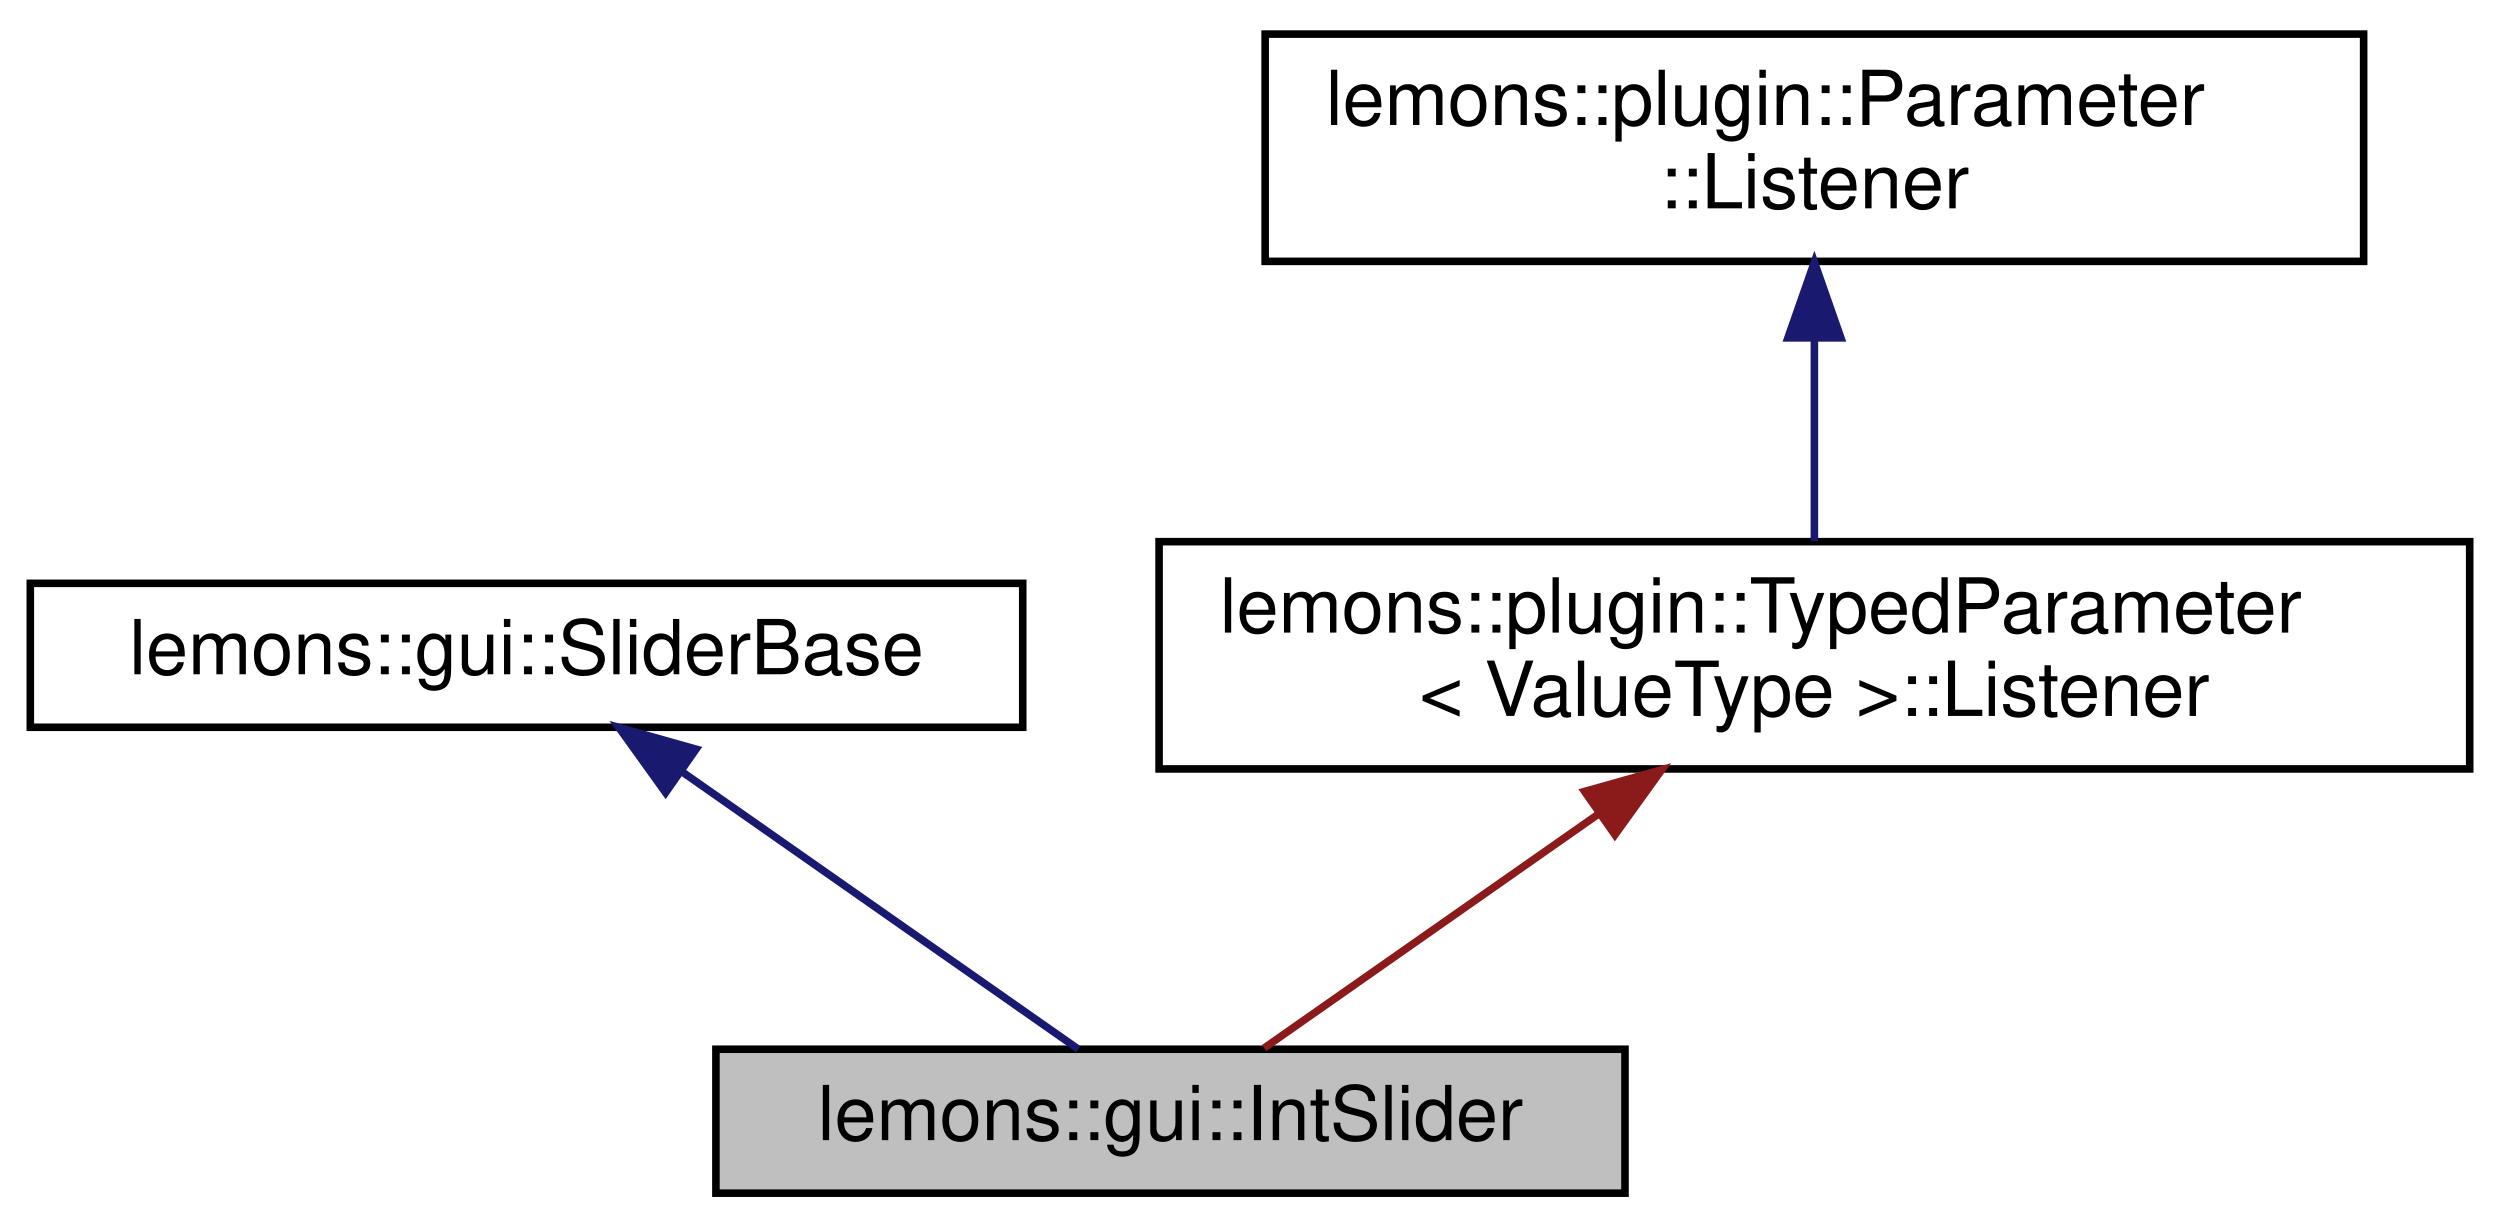
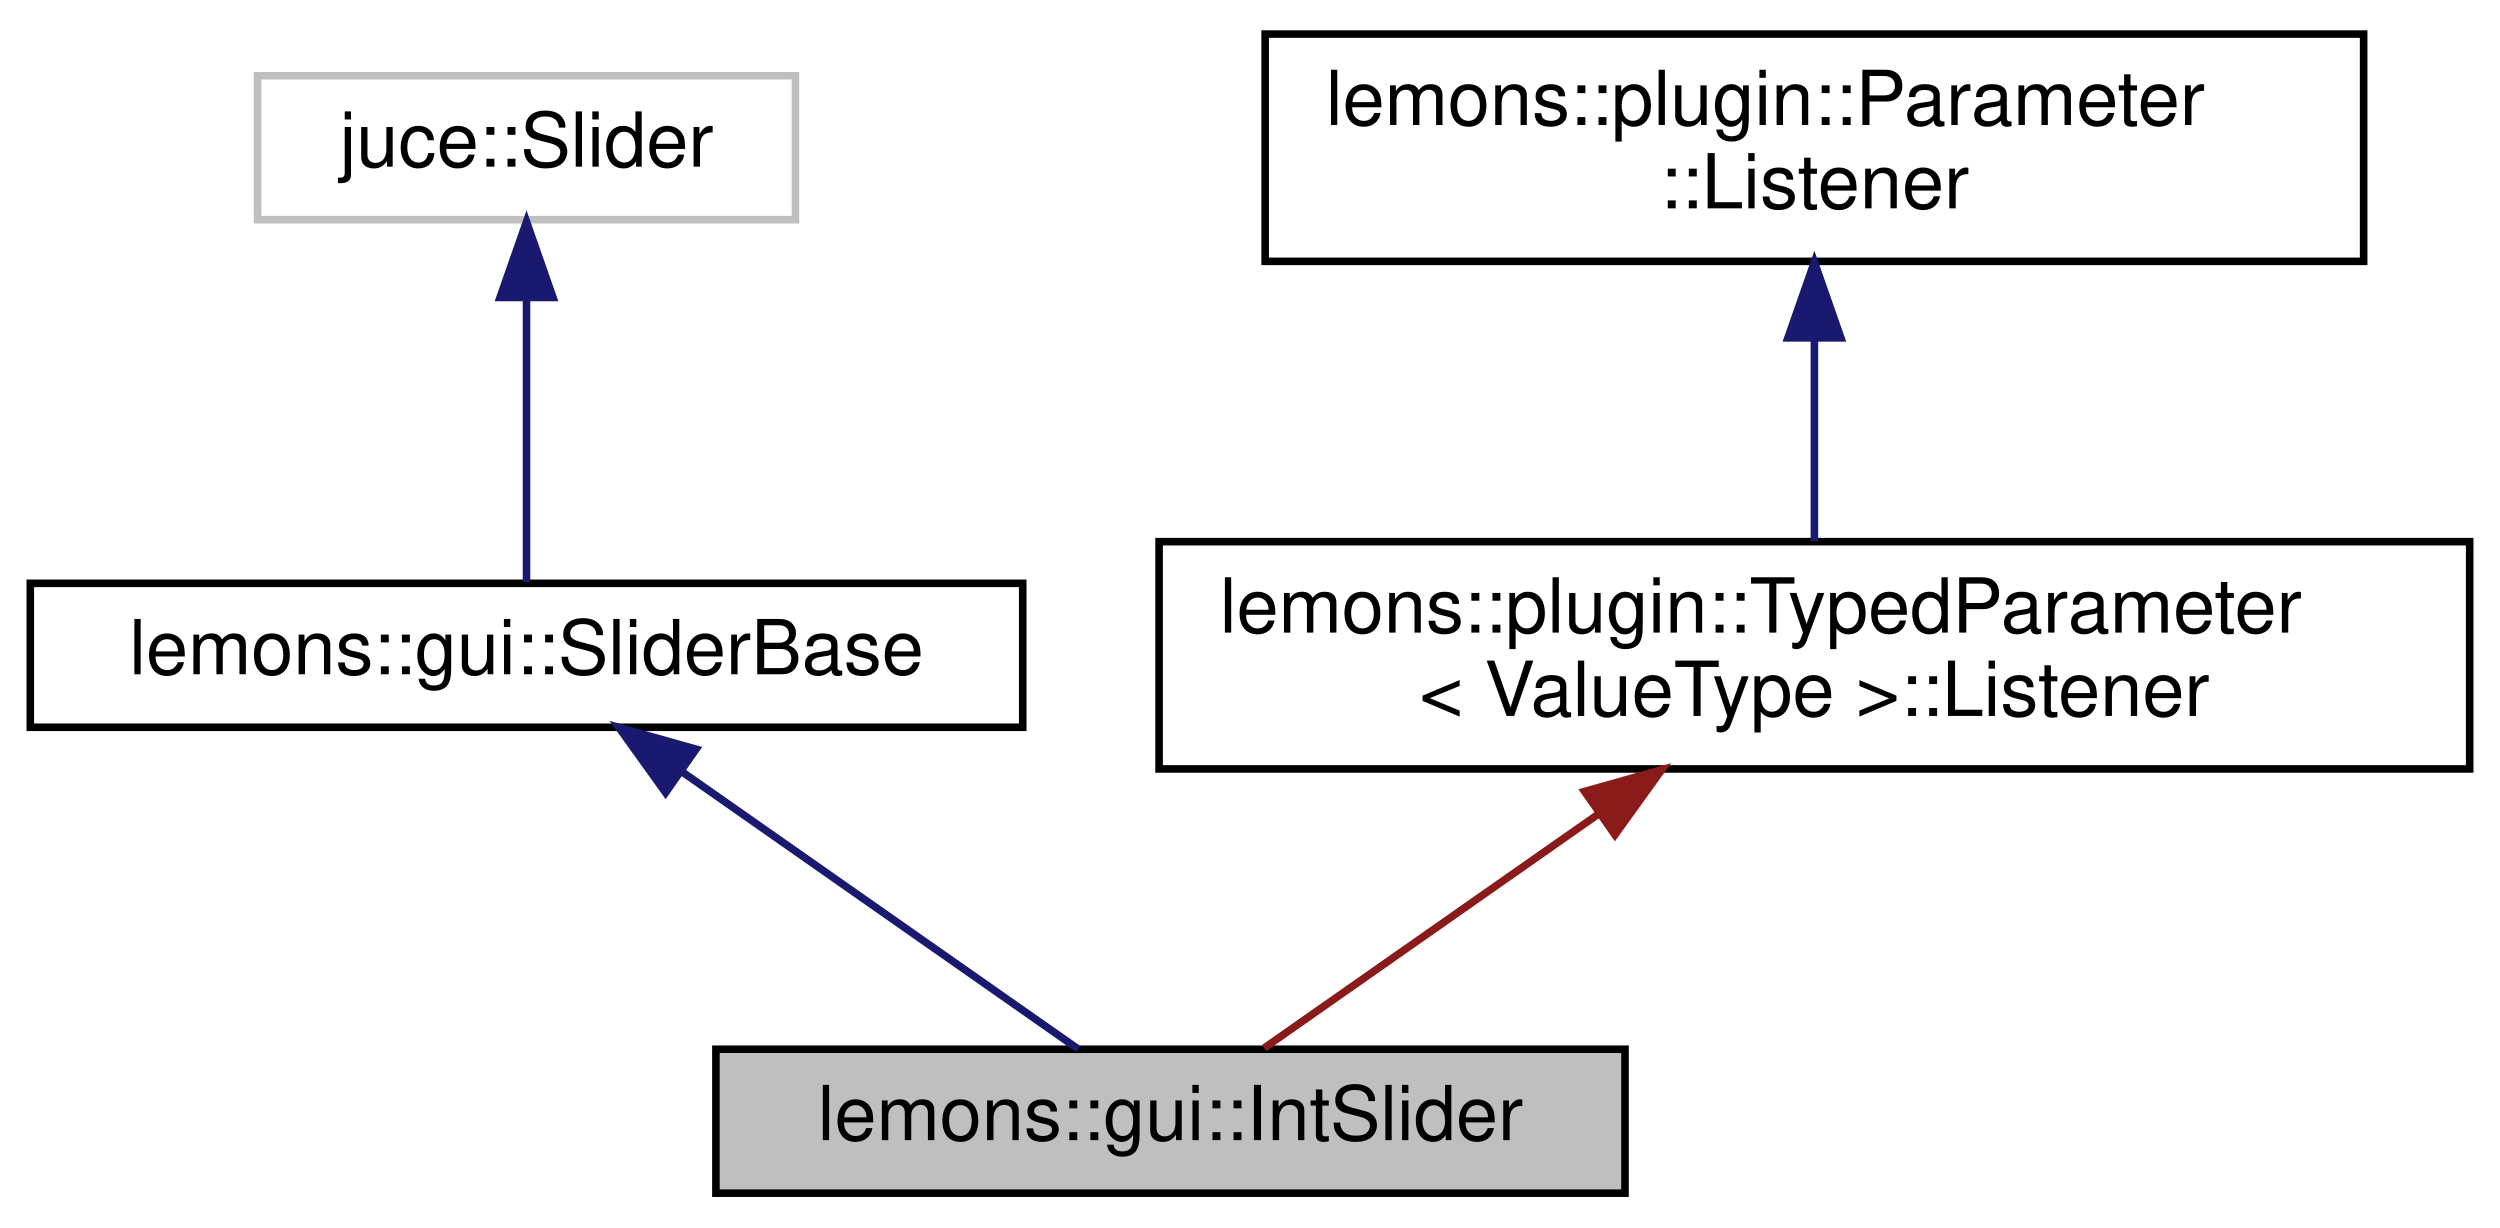
<svg xmlns="http://www.w3.org/2000/svg" xmlns:xlink="http://www.w3.org/1999/xlink" width="330pt" height="162pt" viewBox="0.00 0.00 330.00 162.00">
  <g id="graph0" class="graph" transform="scale(1 1) rotate(0) translate(4 158)">
    <g id="node1" class="node">
      <g id="a_node1">
        <a xlink:title="Plugin slider that attaches to an integer parameter.">
          <polygon fill="#bfbfbf" stroke="black" points="90.5,-0.5 90.5,-19.5 210.5,-19.5 210.5,-0.5 90.5,-0.5" />
          <text text-anchor="middle" x="150.5" y="-7.5" font-family="Helvetica,sans-Serif" font-size="10.00">lemons::gui::IntSlider</text>
        </a>
      </g>
    </g>
    <g id="node2" class="node">
      <g id="a_node2">
        <a xlink:href="classlemons_1_1gui_1_1_slider_base.html" target="_top" xlink:title="Base class for plugin sliders that handles some logic common to both int and float parameter sliders.">
          <polygon fill="none" stroke="black" points="0,-62 0,-81 131,-81 131,-62 0,-62" />
          <text text-anchor="middle" x="65.5" y="-69" font-family="Helvetica,sans-Serif" font-size="10.00">lemons::gui::SliderBase</text>
        </a>
      </g>
    </g>
    <g id="edge1" class="edge">
      <path fill="none" stroke="midnightblue" d="M86.05,-56.11C102.4,-44.67 124.72,-29.05 138.34,-19.51" />
      <polygon fill="midnightblue" stroke="midnightblue" points="83.86,-53.37 77.68,-61.98 87.88,-59.11 83.86,-53.37" />
    </g>
    <g id="node3" class="node">
      <g id="a_node3">
+         <a xlink:title=" ">
+           <polygon fill="none" stroke="#bfbfbf" points="30,-129 30,-148 101,-148 101,-129 30,-129" />
+           <text text-anchor="middle" x="65.5" y="-136" font-family="Helvetica,sans-Serif" font-size="10.00">juce::Slider</text>
+         </a>
+       </g>
+     </g>
+     <g id="edge2" class="edge">
+       <path fill="none" stroke="midnightblue" d="M65.5,-118.54C65.5,-106.17 65.5,-90.62 65.5,-81.13" />
+       <polygon fill="midnightblue" stroke="midnightblue" points="62,-118.73 65.5,-128.73 69,-118.73 62,-118.73" />
+     </g>
+     <g id="node4" class="node">
+       <g id="a_node4">
        <a xlink:href="structlemons_1_1plugin_1_1_typed_parameter_1_1_listener.html" target="_top" xlink:title="A class that will recieve updates when aspects of a TypedParameter change.">
          <polygon fill="none" stroke="black" points="149,-56.5 149,-86.5 322,-86.5 322,-56.5 149,-56.5" />
          <text text-anchor="start" x="157" y="-74.5" font-family="Helvetica,sans-Serif" font-size="10.00">lemons::plugin::TypedParameter</text>
          <text text-anchor="middle" x="235.5" y="-63.5" font-family="Helvetica,sans-Serif" font-size="10.00">&lt; ValueType &gt;::Listener</text>
        </a>
      </g>
    </g>
-     <g id="edge2" class="edge">
+     <g id="edge3" class="edge">
      <path fill="none" stroke="#8b1a1a" d="M206.9,-50.48C191.93,-40 174.37,-27.71 162.87,-19.66" />
      <polygon fill="#8b1a1a" stroke="#8b1a1a" points="205.16,-53.53 215.36,-56.4 209.17,-47.8 205.16,-53.53" />
    </g>
-     <g id="node4" class="node">
-       <g id="a_node4">
+     <g id="node5" class="node">
+       <g id="a_node5">
        <a xlink:href="structlemons_1_1plugin_1_1_parameter_1_1_listener.html" target="_top" xlink:title="A Listener class that will be notified when aspects of a Parameter change.">
          <polygon fill="none" stroke="black" points="163,-123.5 163,-153.5 308,-153.5 308,-123.5 163,-123.5" />
          <text text-anchor="start" x="171" y="-141.5" font-family="Helvetica,sans-Serif" font-size="10.00">lemons::plugin::Parameter</text>
          <text text-anchor="middle" x="235.5" y="-130.5" font-family="Helvetica,sans-Serif" font-size="10.00">::Listener</text>
        </a>
      </g>
    </g>
-     <g id="edge3" class="edge">
+     <g id="edge4" class="edge">
      <path fill="none" stroke="midnightblue" d="M235.5,-113.11C235.5,-104.15 235.5,-94.32 235.5,-86.58" />
      <polygon fill="midnightblue" stroke="midnightblue" points="232,-113.4 235.5,-123.4 239,-113.4 232,-113.4" />
    </g>
  </g>
</svg>
